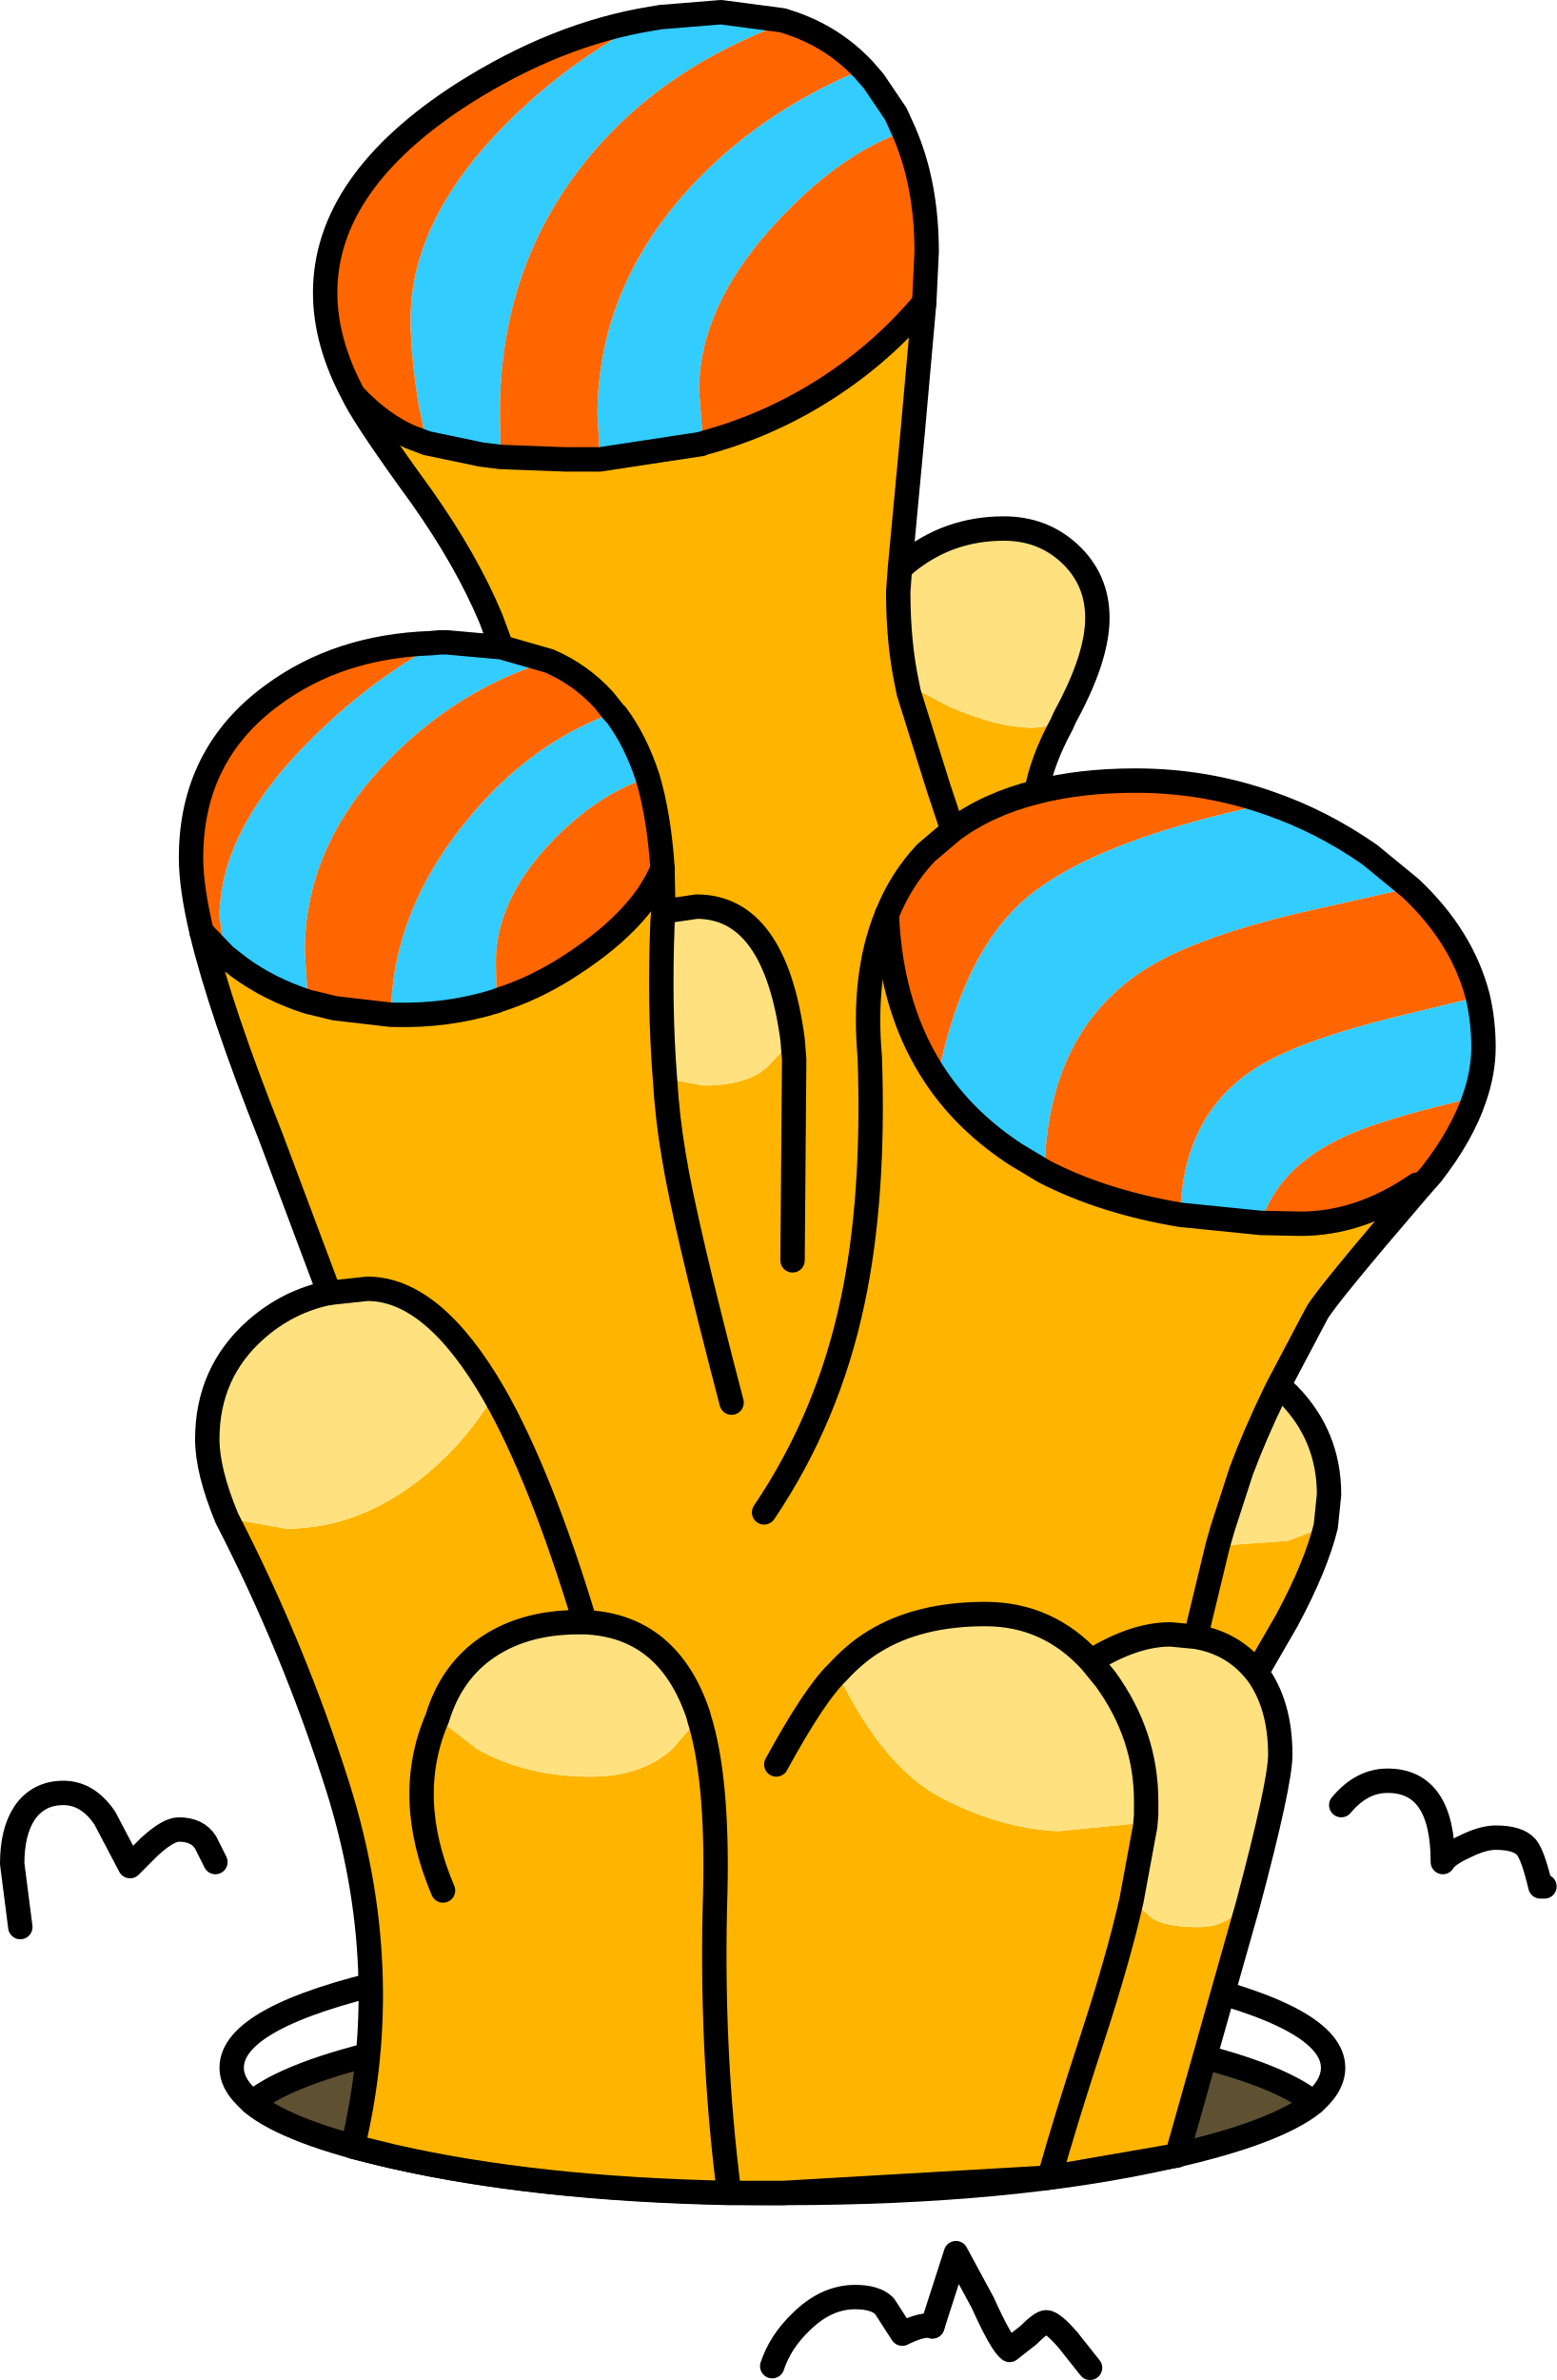
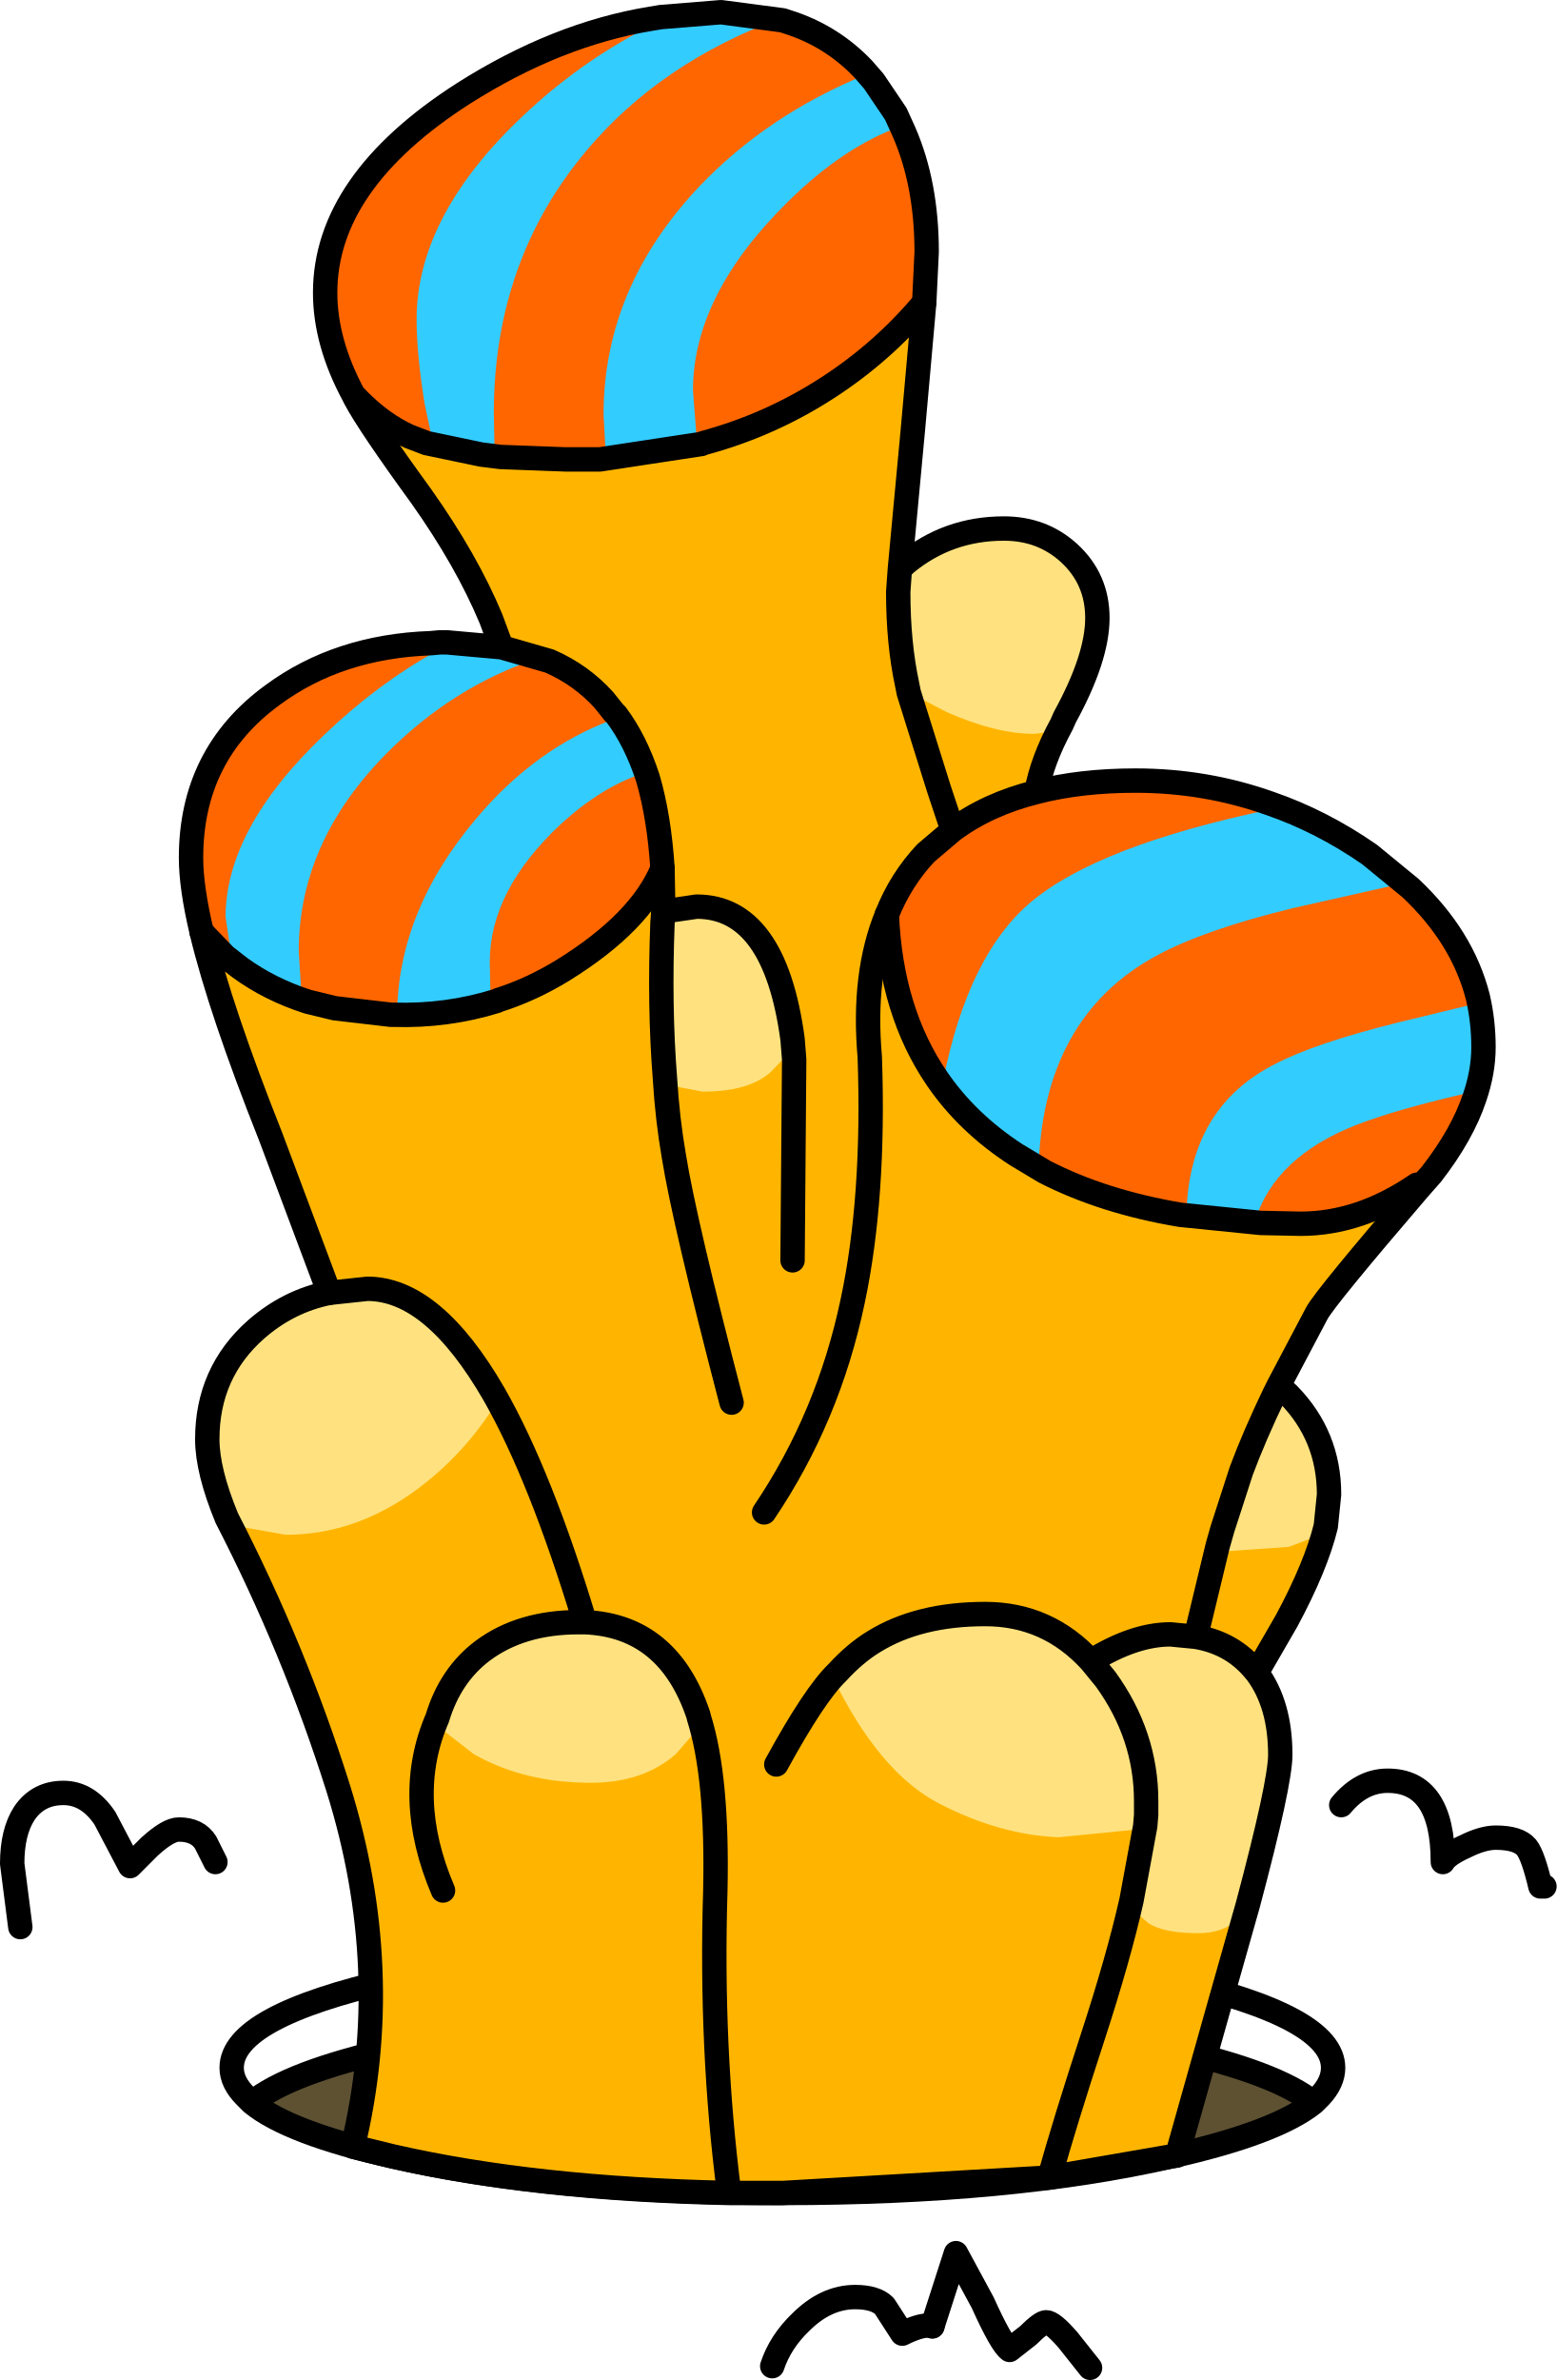
<svg xmlns="http://www.w3.org/2000/svg" xmlns:xlink="http://www.w3.org/1999/xlink" viewBox="0 0 95.75 146.35" preserveAspectRatio="none" height="146.35px" width="95.75px">
  <g transform="matrix(1.0, 0.0, 0.0, 1.0, 0.0, 0.0)">
    <use height="146.35" transform="matrix(1.0, 0.0, 0.0, 1.0, 11.75, 0.75)" width="95.75" xlink:href="#sprite0" />
  </g>
  <defs>
    <g id="sprite0">
      <use height="37.6" transform="matrix(1.0, 0.0, 0.0, 1.0, 0.0, 0.0)" width="95.75" xlink:href="#shape0" />
      <use height="16.85" transform="matrix(1.0, 0.0, 0.0, 1.0, 2.5, 118.75)" width="69.25" xlink:href="#sprite1" />
      <use height="135.6" transform="matrix(1.0, 0.0, 0.0, 1.0, 0.0, 0.0)" width="81.0" xlink:href="#shape2" />
    </g>
    <g id="shape0">
      <path d="M45.6 142.3 L47.05 137.8 48.7 140.85 Q49.85 143.4 50.35 143.75 L51.5 142.85 Q52.3 142.05 52.6 142.05 53.0 142.05 53.95 143.15 L55.3 144.85" fill="none" stroke="#000000" stroke-linecap="round" stroke-linejoin="round" stroke-width="1.5" />
      <path d="M70.75 110.25 Q72.0 108.75 73.6 108.75 77.0 108.75 77.0 113.75 77.25 113.3 78.35 112.8 79.45 112.25 80.25 112.25 81.65 112.25 82.15 112.85 82.55 113.35 83.0 115.25 L83.25 115.25 M35.75 144.75 Q36.25 143.25 37.5 142.05 39.05 140.5 40.85 140.5 42.1 140.5 42.65 141.05 L43.75 142.75 Q44.75 142.25 45.35 142.25 L45.6 142.3 M-10.5 117.75 L-11.0 113.85 Q-11.0 111.9 -10.25 110.75 -9.4 109.5 -7.85 109.5 -6.35 109.5 -5.3 111.05 L-3.75 114.0 -2.55 112.8 Q-1.4 111.75 -0.75 111.75 0.4 111.75 0.9 112.55 L1.5 113.75" fill="none" stroke="#000000" stroke-linecap="round" stroke-linejoin="round" stroke-width="1.5" />
    </g>
    <g id="sprite1">
      <use height="16.85" transform="matrix(1.0, 0.0, 0.0, 1.0, 0.0, 0.0)" width="69.25" xlink:href="#shape1" />
    </g>
    <g id="shape1">
-       <path d="M66.55 9.8 Q64.25 11.65 57.8 13.1 47.9 15.35 33.9 15.35 19.85 15.35 9.9 13.1 3.5 11.65 1.25 9.8 3.5 7.95 9.9 6.5 19.85 4.25 33.9 4.25 47.9 4.25 57.8 6.5 64.25 7.95 66.55 9.8" fill="#5d5132" fill-rule="evenodd" stroke="none" />
+       <path d="M66.55 9.8 Q64.25 11.65 57.8 13.1 47.9 15.35 33.9 15.35 19.85 15.35 9.9 13.1 3.5 11.65 1.25 9.8 3.5 7.95 9.9 6.5 19.85 4.25 33.9 4.25 47.9 4.25 57.8 6.5 64.25 7.95 66.55 9.8" fill="#5d5132" fill-rule="evenodd" stroke="#5d5132" stroke-width="0.75" stroke-linejoin="round" vector-effect="non-scaling-stroke" />
      <path d="M66.55 9.8 Q64.25 11.65 57.8 13.1 47.9 15.35 33.9 15.35 19.85 15.35 9.9 13.1 3.5 11.65 1.25 9.8 L0.85 9.4 Q0.0 8.55 0.0 7.65 0.0 4.5 9.9 2.25 19.85 0.0 33.9 0.0 47.9 0.0 57.8 2.25 67.75 4.5 67.75 7.65 67.75 8.55 66.95 9.4 L66.55 9.8 Q64.25 7.95 57.8 6.5 47.9 4.25 33.9 4.25 19.85 4.25 9.9 6.5 3.5 7.95 1.25 9.8" fill="none" stroke="#000000" stroke-linecap="round" stroke-linejoin="round" stroke-width="1.5" />
    </g>
    <g id="shape2">
-       <path d="M41.35 3.5 L42.0 4.25 43.35 6.25 43.85 7.35 Q40.4 8.55 37.0 11.9 31.25 17.55 31.25 23.25 L31.5 26.5 31.4 26.55 25.15 27.5 25.0 24.75 Q25.0 16.8 31.0 10.45 35.25 6.0 41.35 3.5 M66.35 48.65 Q69.55 49.75 72.5 51.8 L75.0 53.85 67.9 55.45 Q62.55 56.75 59.65 58.3 52.7 62.0 52.5 71.3 L50.75 70.25 Q47.75 68.3 45.9 65.6 47.45 57.8 51.4 54.45 55.6 50.9 66.35 48.65 M79.15 60.55 Q79.5 62.05 79.5 63.65 79.5 65.15 78.95 66.75 74.3 67.8 71.75 68.8 66.95 70.7 65.8 74.45 L60.85 73.95 Q61.0 67.15 66.5 64.35 69.0 63.05 74.0 61.8 L79.15 60.55 M15.3 38.75 L15.75 38.75 19.1 39.05 22.05 39.9 Q16.9 41.45 12.85 45.3 7.0 50.85 7.0 57.75 L7.2 60.85 Q4.85 60.1 3.0 58.75 L2.1 58.05 1.75 55.65 Q1.75 50.05 7.95 44.15 11.25 41.0 14.85 39.0 L14.9 39.0 15.3 38.75 M28.3 0.4 L28.9 0.3 32.6 0.0 36.4 0.5 36.45 0.7 Q29.15 3.4 24.7 8.65 19.0 15.35 19.0 24.65 L19.05 27.25 19.05 27.35 17.85 27.2 14.5 26.5 14.0 24.15 Q13.5 21.05 13.5 18.9 13.5 12.15 20.65 5.65 24.1 2.5 28.3 0.4 M26.0 43.05 L26.15 43.2 Q27.35 44.8 28.1 47.1 25.5 47.9 22.95 50.25 18.75 54.2 18.75 58.4 L18.8 60.75 18.8 60.8 Q15.75 61.75 12.45 61.65 L12.3 61.65 Q12.35 55.15 17.25 49.35 20.95 44.95 25.8 43.15 L26.0 43.05" fill="#33ccff" fill-rule="evenodd" stroke="none" />
-       <path d="M14.75 38.8 L15.3 38.75 14.9 39.0 14.75 38.8 M25.8 43.15 L25.4 42.3 26.0 43.05 25.8 43.15" fill="#9999cc" fill-rule="evenodd" stroke="none" />
-       <path d="M66.9 84.45 L67.5 85.0 66.65 84.95 66.9 84.45" fill="#ffff99" fill-rule="evenodd" stroke="none" />
-       <path d="M76.3 71.45 L75.55 72.3 75.4 72.1 76.3 71.45 M65.0 116.4 L64.8 117.1 64.25 116.95 65.0 116.4 M37.0 63.15 L37.1 64.4 36.4 63.85 37.0 63.15 M24.2 98.9 L24.2 99.0 23.85 99.0 24.2 98.9 M58.75 110.85 L58.7 111.45 57.9 111.4 58.75 110.85" fill="#ffe400" fill-rule="evenodd" stroke="none" />
-       <path d="M58.7 111.45 L58.7 111.5 57.9 111.4 58.7 111.45" fill="#ff9933" fill-rule="evenodd" stroke="none" />
-       <path d="M45.1 17.85 L44.4 25.7 43.6 34.25 43.5 35.65 Q43.5 38.8 44.05 41.35 L46.65 42.7 Q49.6 44.0 51.85 44.0 L53.55 43.8 Q52.35 46.0 52.0 47.95 49.0 48.7 46.85 50.3 L46.0 47.75 44.15 41.85 44.05 41.35 44.15 41.85 46.0 47.75 46.85 50.3 45.2 51.7 Q43.65 53.35 42.8 55.5 43.05 61.45 45.9 65.6 47.75 68.3 50.75 70.25 L52.5 71.3 Q56.1 73.15 60.85 73.95 L65.8 74.45 68.25 74.5 Q71.9 74.5 75.4 72.1 L75.55 72.3 Q69.8 79.0 69.25 80.0 L66.9 84.45 66.65 84.95 Q65.4 87.55 64.6 89.7 L63.45 93.25 63.15 94.3 67.45 94.0 69.8 93.1 Q69.2 95.55 67.4 98.9 L65.55 102.1 65.25 101.75 Q63.9 100.25 61.8 99.9 L60.25 99.75 Q58.0 99.75 55.35 101.4 52.7 98.5 48.85 98.5 44.75 98.5 42.0 100.2 40.85 100.9 39.75 102.1 42.6 108.0 46.25 109.85 49.85 111.7 53.35 111.85 L57.9 111.4 58.7 111.5 57.85 116.1 59.1 117.2 Q59.95 117.75 62.0 117.75 63.3 117.75 64.25 116.95 L64.8 117.1 63.2 122.75 60.65 131.8 60.3 131.85 52.8 133.15 36.4 134.1 33.1 134.1 Q21.15 133.85 12.4 131.85 L9.95 131.25 Q12.55 120.4 9.05 109.2 6.35 100.65 2.2 92.6 L5.85 93.25 Q10.35 93.25 14.3 90.05 16.9 87.95 18.65 85.0 14.9 78.5 10.85 78.5 L8.5 78.75 4.9 69.15 Q1.8 61.35 0.65 56.55 L2.1 58.05 3.0 58.75 Q4.85 60.1 7.2 60.85 L8.85 61.25 12.3 61.65 12.45 61.65 Q15.75 61.75 18.8 60.8 L18.9 60.75 Q20.95 60.1 22.9 58.9 27.65 55.95 29.0 52.65 28.8 49.5 28.1 47.1 27.35 44.8 26.15 43.2 L26.0 43.05 25.4 42.3 Q24.0 40.75 22.05 39.9 L19.1 39.05 18.45 37.3 Q16.95 33.7 14.15 29.75 10.95 25.35 10.1 23.75 L10.15 23.7 Q11.75 25.35 13.45 26.1 L14.5 26.5 17.85 27.2 19.05 27.35 23.05 27.5 23.6 27.5 25.15 27.5 31.4 26.55 31.5 26.5 Q35.6 25.4 39.15 23.1 42.55 20.9 45.1 17.85 M29.05 55.3 L29.0 52.65 29.05 55.3 29.0 56.0 Q28.8 61.15 29.15 65.55 L31.5 66.0 Q34.15 66.0 35.4 64.9 L36.4 63.85 37.1 64.4 37.0 63.15 Q35.9 55.0 31.1 55.0 L29.05 55.3 M37.0 76.75 L37.1 64.4 37.0 76.75 M33.25 85.5 Q30.35 74.4 29.7 70.35 29.3 68.05 29.15 65.55 29.3 68.05 29.7 70.35 30.35 74.4 33.25 85.5 M24.2 98.9 Q21.5 90.0 18.65 85.0 21.5 90.0 24.2 98.9 L23.85 99.0 Q20.3 99.0 17.95 100.75 15.95 102.25 15.15 104.9 13.05 109.75 15.5 115.5 13.05 109.75 15.15 104.9 L17.6 106.8 Q20.6 108.5 24.6 108.5 27.65 108.5 29.55 106.85 L31.25 104.9 31.2 104.7 Q29.35 99.2 24.2 99.0 L24.2 98.9 M33.1 134.1 Q31.95 125.2 32.25 115.5 32.4 108.55 31.25 104.9 32.4 108.55 32.25 115.5 31.95 125.2 33.1 134.1 M35.25 92.25 Q39.2 86.4 40.7 79.25 42.05 72.9 41.75 64.25 41.3 59.15 42.8 55.5 41.3 59.15 41.75 64.25 42.05 72.9 40.7 79.25 39.2 86.4 35.25 92.25 M63.15 94.3 L61.8 99.9 63.15 94.3 M52.8 133.15 Q53.75 129.75 55.45 124.55 57.05 119.65 57.85 116.1 57.05 119.65 55.45 124.55 53.75 129.75 52.8 133.15 M36.0 107.75 Q38.35 103.45 39.75 102.1 38.35 103.45 36.0 107.75" fill="#ffb500" fill-rule="evenodd" stroke="none" />
-       <path d="M43.6 34.25 L43.95 33.9 Q46.55 31.75 50.0 31.75 52.35 31.75 54.0 33.25 55.75 34.85 55.75 37.25 55.75 39.7 53.75 43.35 L53.55 43.8 51.85 44.0 Q49.6 44.0 46.65 42.7 L44.05 41.35 Q43.5 38.8 43.5 35.65 L43.6 34.25 M67.5 85.0 Q70.0 87.55 70.0 91.15 L69.8 93.1 67.45 94.0 63.15 94.3 63.45 93.25 64.6 89.7 Q65.4 87.55 66.65 84.95 L67.5 85.0 M65.55 102.1 Q67.0 104.05 67.0 107.15 67.0 108.9 65.0 116.4 L64.25 116.95 Q63.3 117.75 62.0 117.75 59.95 117.75 59.1 117.2 L57.85 116.1 58.7 111.5 58.7 111.45 58.75 110.85 58.75 110.0 Q58.75 105.95 56.25 102.5 L55.35 101.4 56.25 102.5 Q58.75 105.95 58.75 110.0 L58.75 110.85 57.9 111.4 53.35 111.85 Q49.85 111.7 46.25 109.85 42.6 108.0 39.75 102.1 40.85 100.9 42.0 100.2 44.75 98.5 48.85 98.5 52.7 98.5 55.35 101.4 58.0 99.75 60.25 99.75 L61.8 99.9 Q63.9 100.25 65.25 101.75 L65.55 102.1 M2.2 92.6 Q1.0 89.7 1.0 87.75 1.0 83.65 4.0 81.0 6.0 79.25 8.5 78.75 L10.85 78.5 Q14.9 78.5 18.65 85.0 16.9 87.95 14.3 90.05 10.35 93.25 5.85 93.25 L2.2 92.6 M29.05 55.3 L31.1 55.0 Q35.9 55.0 37.0 63.15 L36.4 63.85 35.4 64.9 Q34.15 66.0 31.5 66.0 L29.15 65.55 Q28.8 61.15 29.0 56.0 L29.05 55.3 M24.2 99.0 Q29.35 99.2 31.2 104.7 L31.25 104.9 29.55 106.85 Q27.65 108.5 24.6 108.5 20.6 108.5 17.6 106.8 L15.15 104.9 Q15.95 102.25 17.95 100.75 20.3 99.0 23.85 99.0 L24.2 99.0" fill="#ffe27f" fill-rule="evenodd" stroke="none" />
-       <path d="M14.9 39.0 L14.85 39.0 14.75 38.8 14.9 39.0" fill="#9999ff" fill-rule="evenodd" stroke="none" />
-       <path d="M43.85 7.35 Q45.25 10.55 45.25 14.75 L45.1 17.85 Q42.55 20.9 39.15 23.1 35.6 25.4 31.5 26.5 L31.25 23.25 Q31.25 17.55 37.0 11.9 40.4 8.55 43.85 7.35 M52.0 47.95 Q54.7 47.25 58.1 47.25 62.4 47.25 66.35 48.65 55.6 50.9 51.4 54.45 47.45 57.8 45.9 65.6 43.05 61.45 42.8 55.5 43.65 53.35 45.2 51.7 L46.85 50.3 Q49.0 48.7 52.0 47.95 M75.0 53.85 Q78.2 56.85 79.15 60.55 L74.0 61.8 Q69.0 63.05 66.5 64.35 61.0 67.15 60.85 73.95 56.1 73.15 52.5 71.3 52.7 62.0 59.65 58.3 62.55 56.75 67.9 55.45 L75.0 53.85 M78.95 66.75 Q78.2 69.0 76.3 71.45 L75.4 72.1 Q71.9 74.5 68.25 74.5 L65.8 74.45 Q66.95 70.7 71.75 68.8 74.3 67.8 78.95 66.75 M0.65 56.55 Q0.0 53.8 0.0 52.0 0.0 45.65 5.0 42.0 9.05 39.0 14.75 38.8 L14.85 39.0 Q11.25 41.0 7.95 44.15 1.75 50.05 1.75 55.65 L2.1 58.05 0.65 56.55 M10.0 23.55 Q8.25 20.3 8.25 17.25 8.25 10.45 16.75 5.0 22.5 1.35 28.3 0.4 24.1 2.5 20.65 5.65 13.5 12.15 13.5 18.9 13.5 21.05 14.0 24.15 L14.5 26.5 13.45 26.1 Q11.75 25.35 10.15 23.7 L10.0 23.55 M36.7 0.6 Q39.4 1.45 41.35 3.5 35.25 6.0 31.0 10.45 25.0 16.8 25.0 24.75 L25.15 27.5 23.6 27.5 23.05 27.5 19.05 27.35 19.05 27.25 19.0 24.65 Q19.0 15.35 24.7 8.65 29.15 3.4 36.45 0.7 L36.7 0.6 M7.2 60.85 L7.0 57.75 Q7.0 50.85 12.85 45.3 16.9 41.45 22.05 39.9 24.0 40.75 25.4 42.3 L25.8 43.15 Q20.95 44.95 17.25 49.35 12.35 55.15 12.3 61.65 L8.85 61.25 7.2 60.85 M28.1 47.1 Q28.8 49.5 29.0 52.65 27.65 55.95 22.9 58.9 20.95 60.1 18.9 60.75 L18.8 60.75 18.75 58.4 Q18.75 54.2 22.95 50.25 25.5 47.9 28.1 47.1" fill="#ff6600" fill-rule="evenodd" stroke="none" />
+       <path d="M41.35 3.5 L42.0 4.25 43.35 6.25 43.85 7.35 Q40.4 8.55 37.0 11.9 31.25 17.55 31.25 23.25 L31.5 26.5 31.4 26.55 25.15 27.5 25.0 24.75 Q25.0 16.8 31.0 10.45 35.25 6.0 41.35 3.5 M66.35 48.65 Q69.55 49.75 72.5 51.8 L75.0 53.85 67.9 55.45 Q62.55 56.75 59.65 58.3 52.7 62.0 52.5 71.3 L50.75 70.25 Q47.75 68.3 45.9 65.6 47.45 57.8 51.4 54.45 55.6 50.9 66.35 48.65 M79.15 60.55 Q79.5 62.05 79.5 63.65 79.5 65.15 78.95 66.75 74.3 67.8 71.75 68.8 66.95 70.7 65.8 74.45 L60.85 73.95 Q61.0 67.15 66.5 64.35 69.0 63.05 74.0 61.8 L79.15 60.55 M15.3 38.75 L15.75 38.75 19.1 39.05 22.05 39.9 Q16.9 41.45 12.85 45.3 7.0 50.85 7.0 57.75 L7.2 60.85 Q4.85 60.1 3.0 58.75 L2.1 58.05 1.75 55.65 Q1.75 50.05 7.95 44.15 11.25 41.0 14.85 39.0 L14.9 39.0 15.3 38.75 M28.3 0.4 L28.9 0.3 32.6 0.0 36.4 0.5 36.45 0.7 Q29.15 3.4 24.7 8.65 19.0 15.35 19.0 24.65 L19.05 27.25 19.05 27.35 17.85 27.2 14.5 26.5 14.0 24.15 Q13.5 21.05 13.5 18.9 13.5 12.15 20.65 5.65 24.1 2.5 28.3 0.4 M26.0 43.05 L26.15 43.2 Q27.35 44.8 28.1 47.1 25.5 47.9 22.95 50.25 18.75 54.2 18.75 58.4 L18.8 60.75 18.8 60.8 Q15.75 61.75 12.45 61.65 L12.3 61.65 Q12.35 55.15 17.25 49.35 20.95 44.95 25.8 43.15 L26.0 43.05" fill="#33ccff" fill-rule="evenodd" stroke="#33ccff" stroke-width="0.75" stroke-linejoin="round" vector-effect="non-scaling-stroke" />
+       <path d="M14.75 38.8 L15.3 38.75 14.9 39.0 14.75 38.8 M25.8 43.15 L25.4 42.3 26.0 43.05 25.8 43.15" fill="#9999cc" fill-rule="evenodd" stroke="#9999cc" stroke-width="0.75" stroke-linejoin="round" vector-effect="non-scaling-stroke" />
+       <path d="M66.9 84.45 L67.5 85.0 66.65 84.95 66.9 84.45" fill="#ffff99" fill-rule="evenodd" stroke="#ffff99" stroke-width="0.75" stroke-linejoin="round" vector-effect="non-scaling-stroke" />
+       <path d="M76.3 71.45 L75.55 72.3 75.4 72.1 76.3 71.45 M65.0 116.4 L64.8 117.1 64.25 116.95 65.0 116.4 M37.0 63.15 L37.1 64.4 36.4 63.85 37.0 63.15 M24.2 98.9 L24.2 99.0 23.85 99.0 24.2 98.9 M58.75 110.85 L58.7 111.45 57.9 111.4 58.75 110.85" fill="#ffe400" fill-rule="evenodd" stroke="#ffe400" stroke-width="0.75" stroke-linejoin="round" vector-effect="non-scaling-stroke" />
+       <path d="M58.7 111.45 L58.7 111.5 57.9 111.4 58.7 111.45" fill="#ff9933" fill-rule="evenodd" stroke="#ff9933" stroke-width="0.75" stroke-linejoin="round" vector-effect="non-scaling-stroke" />
+       <path d="M45.1 17.85 L44.4 25.7 43.6 34.25 43.5 35.65 Q43.5 38.8 44.05 41.35 L46.65 42.7 Q49.6 44.0 51.85 44.0 L53.55 43.8 Q52.35 46.0 52.0 47.95 49.0 48.7 46.85 50.3 L46.0 47.75 44.15 41.85 44.05 41.35 44.15 41.85 46.0 47.75 46.85 50.3 45.2 51.7 Q43.65 53.35 42.8 55.5 43.05 61.45 45.9 65.6 47.75 68.3 50.75 70.25 L52.5 71.3 Q56.1 73.15 60.85 73.95 L65.8 74.45 68.25 74.5 Q71.9 74.5 75.4 72.1 L75.55 72.3 Q69.8 79.0 69.25 80.0 L66.9 84.45 66.65 84.95 Q65.4 87.55 64.6 89.7 L63.45 93.25 63.15 94.3 67.45 94.0 69.8 93.1 Q69.2 95.55 67.4 98.9 L65.55 102.1 65.25 101.75 Q63.9 100.25 61.8 99.9 L60.25 99.75 Q58.0 99.75 55.35 101.4 52.7 98.5 48.85 98.5 44.75 98.5 42.0 100.2 40.85 100.9 39.75 102.1 42.6 108.0 46.25 109.85 49.85 111.7 53.35 111.85 L57.9 111.4 58.7 111.5 57.85 116.1 59.1 117.2 Q59.95 117.75 62.0 117.75 63.3 117.75 64.25 116.95 L64.8 117.1 63.2 122.75 60.65 131.8 60.3 131.85 52.8 133.15 36.4 134.1 33.1 134.1 Q21.15 133.85 12.4 131.85 L9.95 131.25 Q12.55 120.4 9.05 109.2 6.35 100.65 2.2 92.6 L5.85 93.25 Q10.35 93.25 14.3 90.05 16.9 87.95 18.65 85.0 14.9 78.5 10.85 78.5 L8.5 78.75 4.9 69.15 Q1.8 61.35 0.65 56.55 L2.1 58.05 3.0 58.75 Q4.85 60.1 7.2 60.85 L8.85 61.25 12.3 61.65 12.45 61.65 Q15.75 61.75 18.8 60.8 L18.9 60.75 Q20.95 60.1 22.9 58.9 27.65 55.95 29.0 52.65 28.8 49.5 28.1 47.1 27.35 44.8 26.15 43.2 L26.0 43.05 25.4 42.3 Q24.0 40.75 22.05 39.9 L19.1 39.05 18.45 37.3 Q16.95 33.7 14.15 29.75 10.95 25.35 10.1 23.75 L10.15 23.7 Q11.75 25.35 13.45 26.1 L14.5 26.5 17.85 27.2 19.05 27.35 23.05 27.5 23.6 27.5 25.15 27.5 31.4 26.55 31.5 26.5 Q35.6 25.4 39.15 23.1 42.55 20.9 45.1 17.85 M29.05 55.3 L29.0 52.65 29.05 55.3 29.0 56.0 Q28.8 61.15 29.15 65.55 L31.5 66.0 Q34.15 66.0 35.4 64.9 L36.4 63.85 37.1 64.4 37.0 63.15 Q35.9 55.0 31.1 55.0 L29.05 55.3 M37.0 76.75 L37.1 64.4 37.0 76.75 M33.25 85.5 Q30.35 74.4 29.7 70.35 29.3 68.05 29.15 65.55 29.3 68.05 29.7 70.35 30.35 74.4 33.25 85.5 M24.2 98.9 Q21.5 90.0 18.65 85.0 21.5 90.0 24.2 98.9 L23.85 99.0 Q20.3 99.0 17.95 100.75 15.95 102.25 15.15 104.9 13.05 109.75 15.5 115.5 13.05 109.75 15.15 104.9 L17.6 106.8 Q20.6 108.5 24.6 108.5 27.65 108.5 29.55 106.85 L31.25 104.9 31.2 104.7 Q29.35 99.2 24.2 99.0 L24.2 98.9 M33.1 134.1 Q31.95 125.2 32.25 115.5 32.4 108.55 31.25 104.9 32.4 108.55 32.25 115.5 31.95 125.2 33.1 134.1 M35.25 92.25 Q39.2 86.4 40.7 79.25 42.05 72.9 41.75 64.25 41.3 59.15 42.8 55.5 41.3 59.15 41.75 64.25 42.05 72.9 40.7 79.25 39.2 86.4 35.25 92.25 M63.15 94.3 L61.8 99.9 63.15 94.3 M52.8 133.15 Q53.75 129.75 55.45 124.55 57.05 119.65 57.85 116.1 57.05 119.65 55.45 124.55 53.75 129.75 52.8 133.15 M36.0 107.75 Q38.35 103.45 39.75 102.1 38.35 103.45 36.0 107.75" fill="#ffb500" fill-rule="evenodd" stroke="#ffb500" stroke-width="0.75" stroke-linejoin="round" vector-effect="non-scaling-stroke" />
+       <path d="M43.6 34.25 L43.95 33.9 Q46.55 31.75 50.0 31.75 52.35 31.75 54.0 33.25 55.75 34.85 55.75 37.25 55.75 39.7 53.75 43.35 L53.55 43.8 51.85 44.0 Q49.6 44.0 46.65 42.7 L44.05 41.35 Q43.5 38.8 43.5 35.65 L43.6 34.25 M67.5 85.0 Q70.0 87.55 70.0 91.15 L69.8 93.1 67.45 94.0 63.15 94.3 63.45 93.25 64.6 89.7 Q65.4 87.55 66.65 84.95 L67.5 85.0 M65.55 102.1 Q67.0 104.05 67.0 107.15 67.0 108.9 65.0 116.4 L64.25 116.95 Q63.3 117.75 62.0 117.75 59.95 117.75 59.1 117.2 L57.85 116.1 58.7 111.5 58.7 111.45 58.75 110.85 58.75 110.0 Q58.75 105.95 56.25 102.5 L55.35 101.4 56.25 102.5 Q58.75 105.95 58.75 110.0 L58.75 110.85 57.9 111.4 53.35 111.85 Q49.85 111.7 46.25 109.85 42.6 108.0 39.75 102.1 40.85 100.9 42.0 100.2 44.75 98.5 48.85 98.5 52.7 98.5 55.35 101.4 58.0 99.75 60.25 99.75 L61.8 99.9 Q63.9 100.25 65.25 101.75 L65.55 102.1 M2.2 92.6 Q1.0 89.7 1.0 87.75 1.0 83.65 4.0 81.0 6.0 79.25 8.5 78.75 L10.85 78.5 Q14.9 78.5 18.65 85.0 16.9 87.95 14.3 90.05 10.35 93.25 5.85 93.25 L2.2 92.6 M29.05 55.3 L31.1 55.0 Q35.9 55.0 37.0 63.15 L36.4 63.85 35.4 64.9 Q34.15 66.0 31.5 66.0 L29.15 65.55 Q28.8 61.15 29.0 56.0 L29.05 55.3 M24.2 99.0 Q29.35 99.2 31.2 104.7 L31.25 104.9 29.55 106.85 Q27.65 108.5 24.6 108.5 20.6 108.5 17.6 106.8 L15.15 104.9 Q15.95 102.25 17.95 100.75 20.3 99.0 23.85 99.0 L24.2 99.0" fill="#ffe27f" fill-rule="evenodd" stroke="#ffe27f" stroke-width="0.75" stroke-linejoin="round" vector-effect="non-scaling-stroke" />
+       <path d="M14.9 39.0 L14.85 39.0 14.75 38.8 14.9 39.0" fill="#9999ff" fill-rule="evenodd" stroke="#9999ff" stroke-width="0.75" stroke-linejoin="round" vector-effect="non-scaling-stroke" />
+       <path d="M43.85 7.35 Q45.25 10.55 45.25 14.75 L45.1 17.85 Q42.55 20.9 39.15 23.1 35.6 25.4 31.5 26.5 L31.25 23.25 Q31.25 17.55 37.0 11.9 40.4 8.55 43.85 7.35 M52.0 47.95 Q54.7 47.25 58.1 47.25 62.4 47.25 66.35 48.65 55.6 50.9 51.4 54.45 47.45 57.8 45.9 65.6 43.05 61.45 42.8 55.5 43.65 53.35 45.2 51.7 L46.85 50.3 Q49.0 48.7 52.0 47.95 M75.0 53.85 Q78.2 56.85 79.15 60.55 L74.0 61.8 Q69.0 63.05 66.5 64.35 61.0 67.15 60.85 73.95 56.1 73.15 52.5 71.3 52.7 62.0 59.65 58.3 62.55 56.75 67.9 55.45 L75.0 53.85 M78.95 66.75 Q78.2 69.0 76.3 71.45 L75.4 72.1 Q71.9 74.5 68.25 74.5 L65.8 74.45 Q66.95 70.7 71.75 68.8 74.3 67.8 78.95 66.75 M0.65 56.55 Q0.0 53.8 0.0 52.0 0.0 45.65 5.0 42.0 9.05 39.0 14.75 38.8 L14.85 39.0 Q11.25 41.0 7.95 44.15 1.75 50.05 1.75 55.65 L2.1 58.05 0.65 56.55 M10.0 23.55 Q8.25 20.3 8.25 17.25 8.25 10.45 16.75 5.0 22.5 1.35 28.3 0.4 24.1 2.5 20.65 5.65 13.5 12.15 13.5 18.9 13.5 21.05 14.0 24.15 L14.5 26.5 13.45 26.1 Q11.75 25.35 10.15 23.7 L10.0 23.55 M36.7 0.6 Q39.4 1.45 41.35 3.5 35.25 6.0 31.0 10.45 25.0 16.8 25.0 24.75 L25.15 27.5 23.6 27.5 23.05 27.5 19.05 27.35 19.05 27.25 19.0 24.65 Q19.0 15.35 24.7 8.65 29.15 3.4 36.45 0.7 L36.7 0.6 M7.2 60.85 L7.0 57.75 Q7.0 50.85 12.85 45.3 16.9 41.45 22.05 39.9 24.0 40.75 25.4 42.3 L25.8 43.15 Q20.95 44.95 17.25 49.35 12.35 55.15 12.3 61.65 L8.85 61.25 7.2 60.85 M28.1 47.1 Q28.8 49.5 29.0 52.65 27.65 55.95 22.9 58.9 20.95 60.1 18.9 60.75 L18.8 60.75 18.75 58.4 Q18.75 54.2 22.95 50.25 25.5 47.9 28.1 47.1" fill="#ff6600" fill-rule="evenodd" stroke="#ff6600" stroke-width="0.75" stroke-linejoin="round" vector-effect="non-scaling-stroke" />
      <path d="M41.35 3.5 L42.0 4.25 43.35 6.25 43.85 7.35 Q45.25 10.55 45.25 14.75 L45.1 17.85 44.4 25.7 43.6 34.25 43.95 33.9 Q46.55 31.75 50.0 31.75 52.35 31.75 54.0 33.25 55.75 34.85 55.75 37.25 55.75 39.7 53.75 43.35 L53.55 43.8 Q52.35 46.0 52.0 47.95 54.7 47.25 58.1 47.25 62.4 47.25 66.35 48.65 69.55 49.75 72.5 51.8 L75.0 53.85 Q78.2 56.85 79.15 60.55 79.5 62.05 79.5 63.65 79.5 65.15 78.95 66.75 78.2 69.0 76.3 71.45 L75.55 72.3 Q69.8 79.0 69.25 80.0 L66.9 84.45 67.5 85.0 Q70.0 87.55 70.0 91.15 L69.8 93.1 Q69.2 95.55 67.4 98.9 L65.55 102.1 Q67.0 104.05 67.0 107.15 67.0 108.9 65.0 116.4 L64.8 117.1 63.2 122.75 60.65 131.8 60.3 131.85 52.8 133.15 36.4 134.1 33.1 134.1 Q21.15 133.85 12.4 131.85 L9.95 131.25 Q12.55 120.4 9.05 109.2 6.35 100.65 2.2 92.6 1.0 89.7 1.0 87.75 1.0 83.65 4.0 81.0 6.0 79.25 8.5 78.75 L10.85 78.5 Q14.9 78.5 18.65 85.0 21.5 90.0 24.2 98.9 L24.2 99.0 Q29.35 99.2 31.2 104.7 L31.25 104.9 Q32.4 108.55 32.25 115.5 31.95 125.2 33.1 134.1 M0.65 56.55 Q0.0 53.8 0.0 52.0 0.0 45.65 5.0 42.0 9.05 39.0 14.75 38.8 L15.3 38.75 15.75 38.75 19.1 39.05 18.45 37.3 Q16.95 33.7 14.15 29.75 10.95 25.35 10.1 23.75 L10.0 23.55 Q8.25 20.3 8.25 17.25 8.25 10.45 16.75 5.0 22.5 1.35 28.3 0.4 L28.9 0.3 32.6 0.0 36.4 0.5 36.7 0.6 Q39.4 1.45 41.35 3.5 M43.6 34.25 L43.5 35.65 Q43.5 38.8 44.05 41.35 L44.15 41.85 46.0 47.75 46.85 50.3 Q49.0 48.7 52.0 47.95 M10.0 23.55 L10.15 23.7 M22.05 39.9 L19.1 39.05 M26.0 43.05 L26.15 43.2 Q27.35 44.8 28.1 47.1 28.8 49.5 29.0 52.65 L29.05 55.3 31.1 55.0 Q35.9 55.0 37.0 63.15 L37.1 64.4 37.0 76.75 M26.0 43.05 L25.4 42.3 Q24.0 40.75 22.05 39.9 M29.05 55.3 L29.0 56.0 Q28.8 61.15 29.15 65.55 29.3 68.05 29.7 70.35 30.35 74.4 33.25 85.5 M42.8 55.5 Q41.3 59.15 41.75 64.25 42.05 72.9 40.7 79.25 39.2 86.4 35.25 92.25 M42.8 55.5 Q43.65 53.35 45.2 51.7 L46.85 50.3 M66.65 84.95 L66.9 84.45 M63.15 94.3 L63.45 93.25 64.6 89.7 Q65.4 87.55 66.65 84.95 M61.8 99.9 Q63.9 100.25 65.25 101.75 L65.55 102.1 M39.75 102.1 Q40.85 100.9 42.0 100.2 44.75 98.5 48.85 98.5 52.7 98.5 55.35 101.4 58.0 99.75 60.25 99.75 L61.8 99.9 63.15 94.3 M55.35 101.4 L56.25 102.5 Q58.75 105.95 58.75 110.0 L58.75 110.85 58.7 111.45 58.7 111.5 57.85 116.1 Q57.05 119.65 55.45 124.55 53.75 129.75 52.8 133.15 M39.75 102.1 Q38.35 103.45 36.0 107.75 M23.85 99.0 L24.2 99.0 M15.15 104.9 Q15.95 102.25 17.95 100.75 20.3 99.0 23.85 99.0 M15.5 115.5 Q13.05 109.75 15.15 104.9" fill="none" stroke="#000000" stroke-linecap="round" stroke-linejoin="round" stroke-width="1.5" />
      <path d="M8.5 78.75 L4.9 69.15 Q1.8 61.35 0.65 56.55 L2.1 58.05 3.0 58.75 Q4.85 60.1 7.2 60.85 L8.85 61.25 12.3 61.65 12.45 61.65 Q15.75 61.75 18.8 60.8 M25.15 27.5 L31.4 26.55 31.5 26.5 Q35.6 25.4 39.15 23.1 42.55 20.9 45.1 17.85 M14.5 26.5 L17.85 27.2 19.05 27.35 23.05 27.5 23.6 27.5 25.15 27.5 M10.15 23.7 Q11.75 25.35 13.45 26.1 L14.5 26.5 M18.9 60.75 Q20.95 60.1 22.9 58.9 27.65 55.95 29.0 52.65 M75.4 72.1 Q71.9 74.5 68.25 74.5 L65.8 74.45 60.85 73.95 Q56.1 73.15 52.5 71.3 L50.75 70.25 Q47.75 68.3 45.9 65.6 43.05 61.45 42.8 55.5" fill="none" stroke="#000000" stroke-linecap="round" stroke-linejoin="round" stroke-width="1.5" />
    </g>
  </defs>
</svg>
